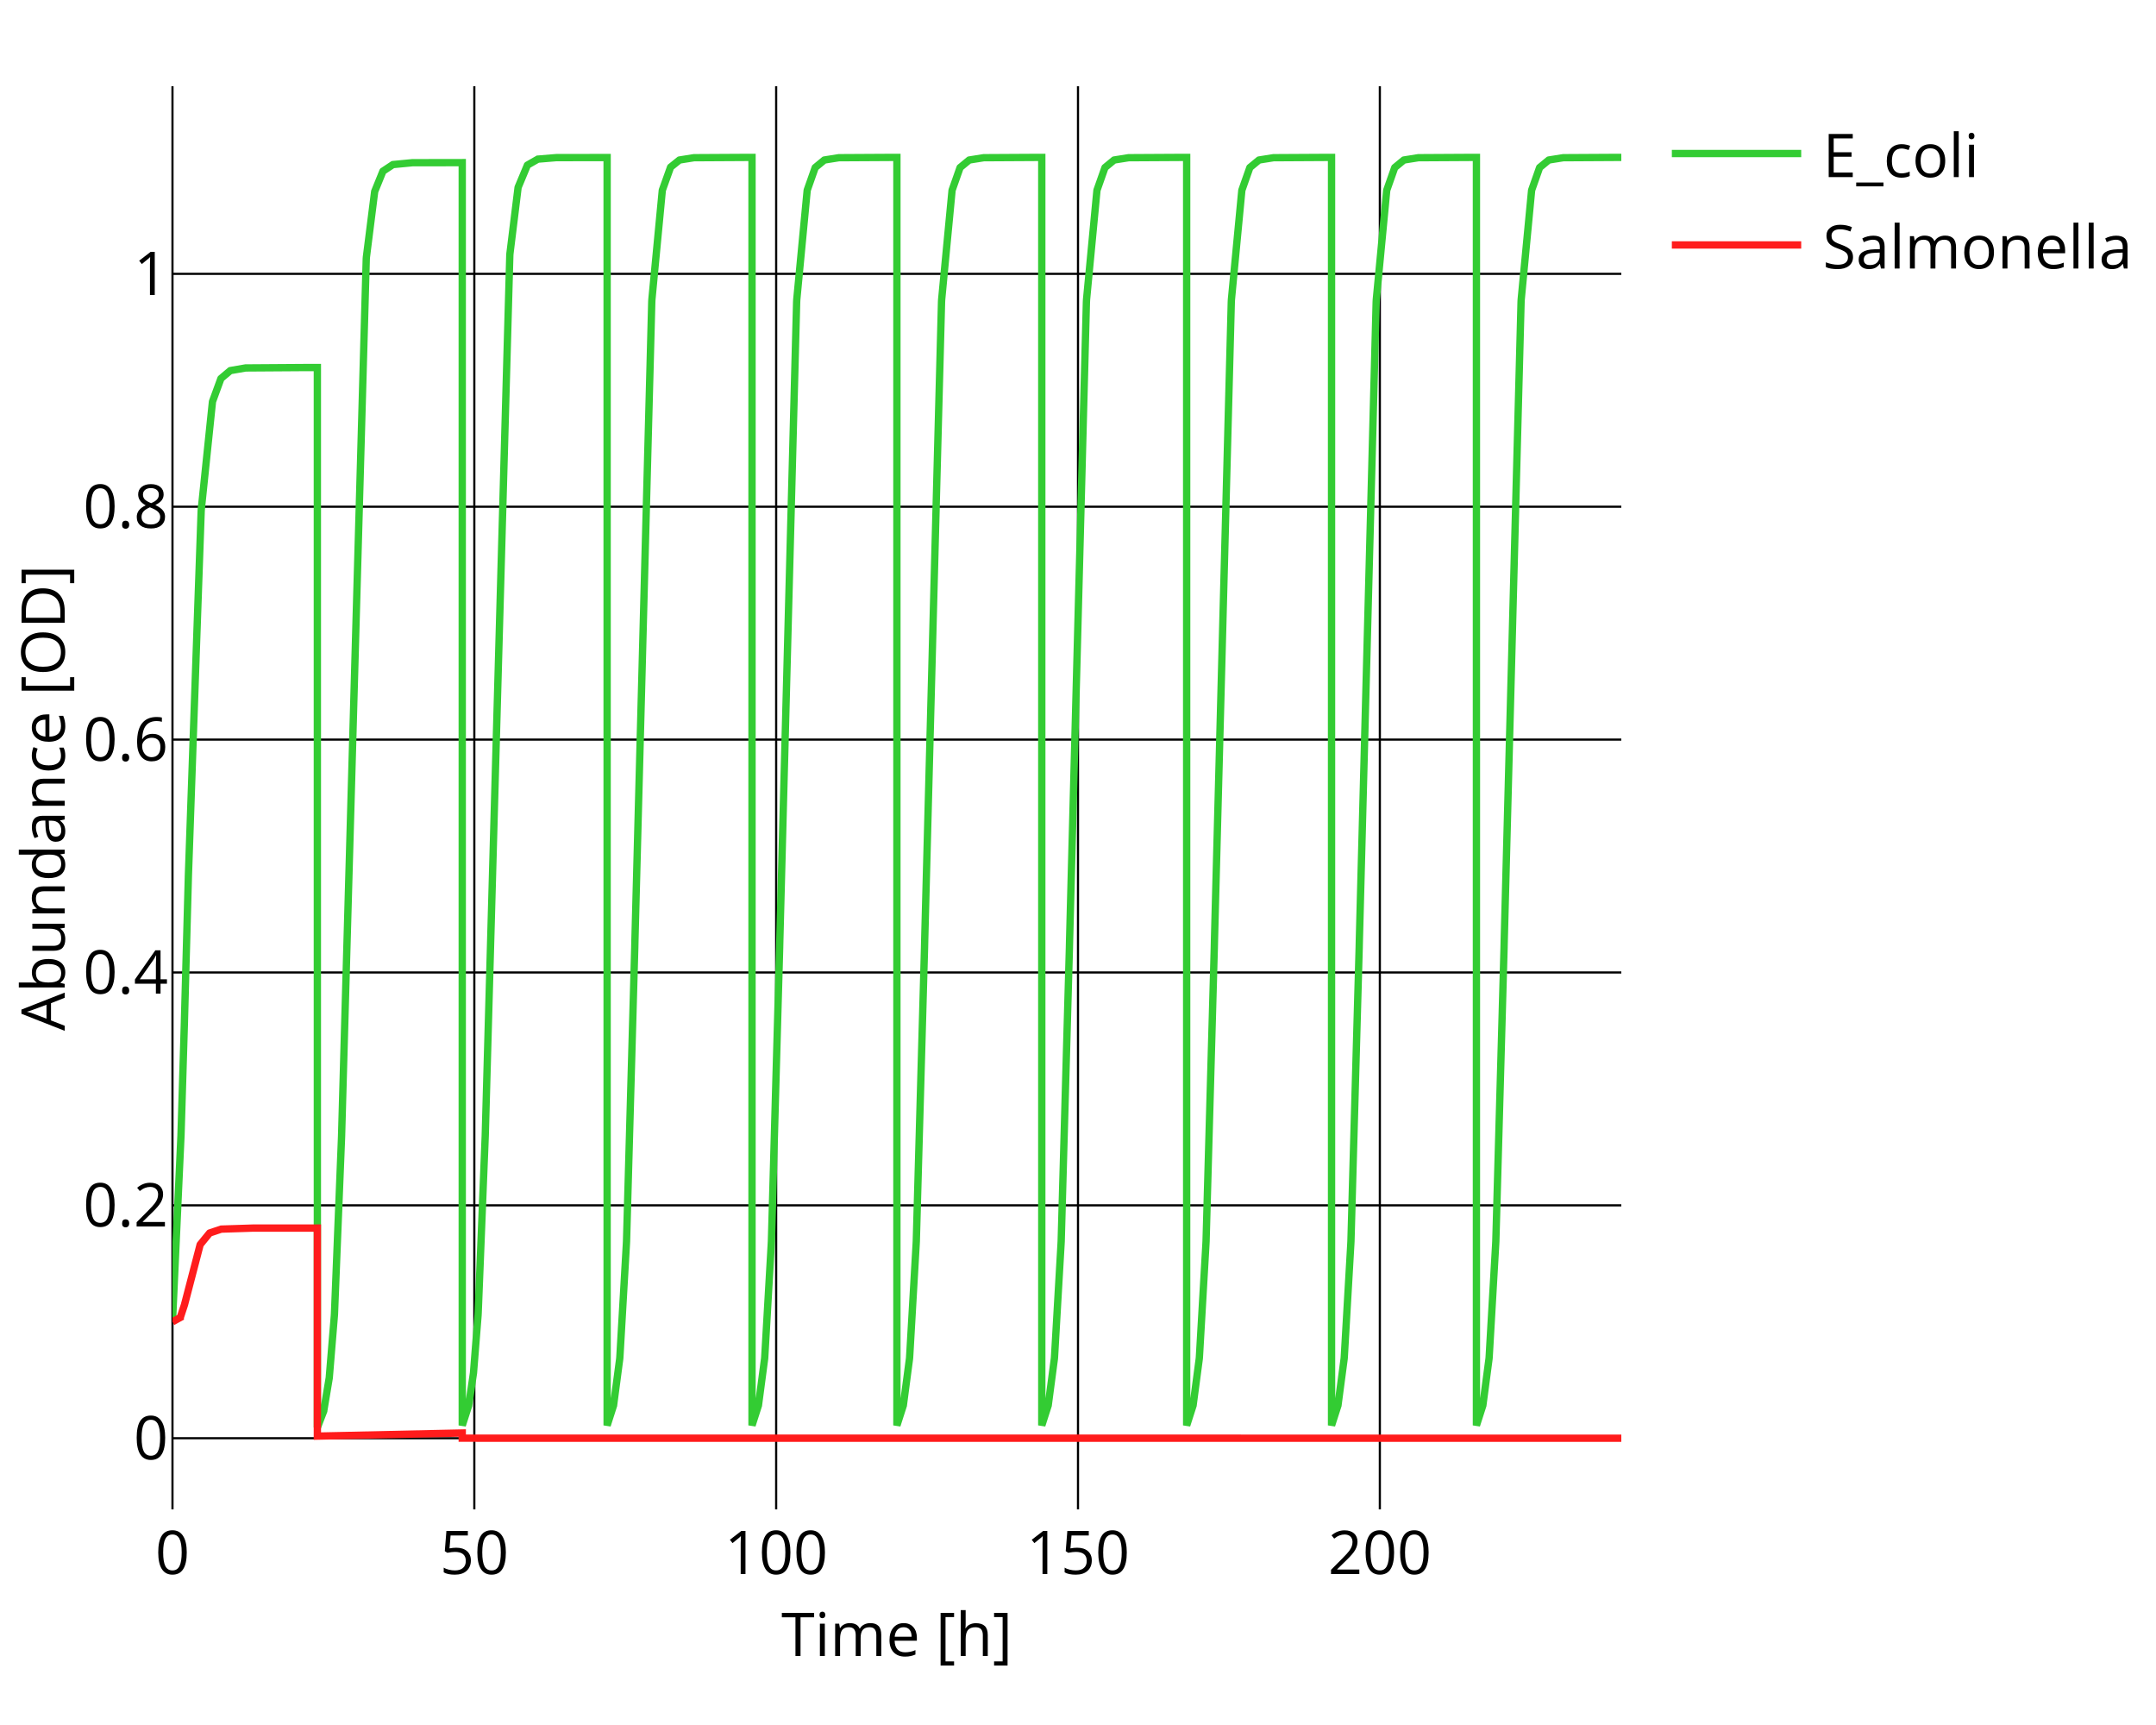
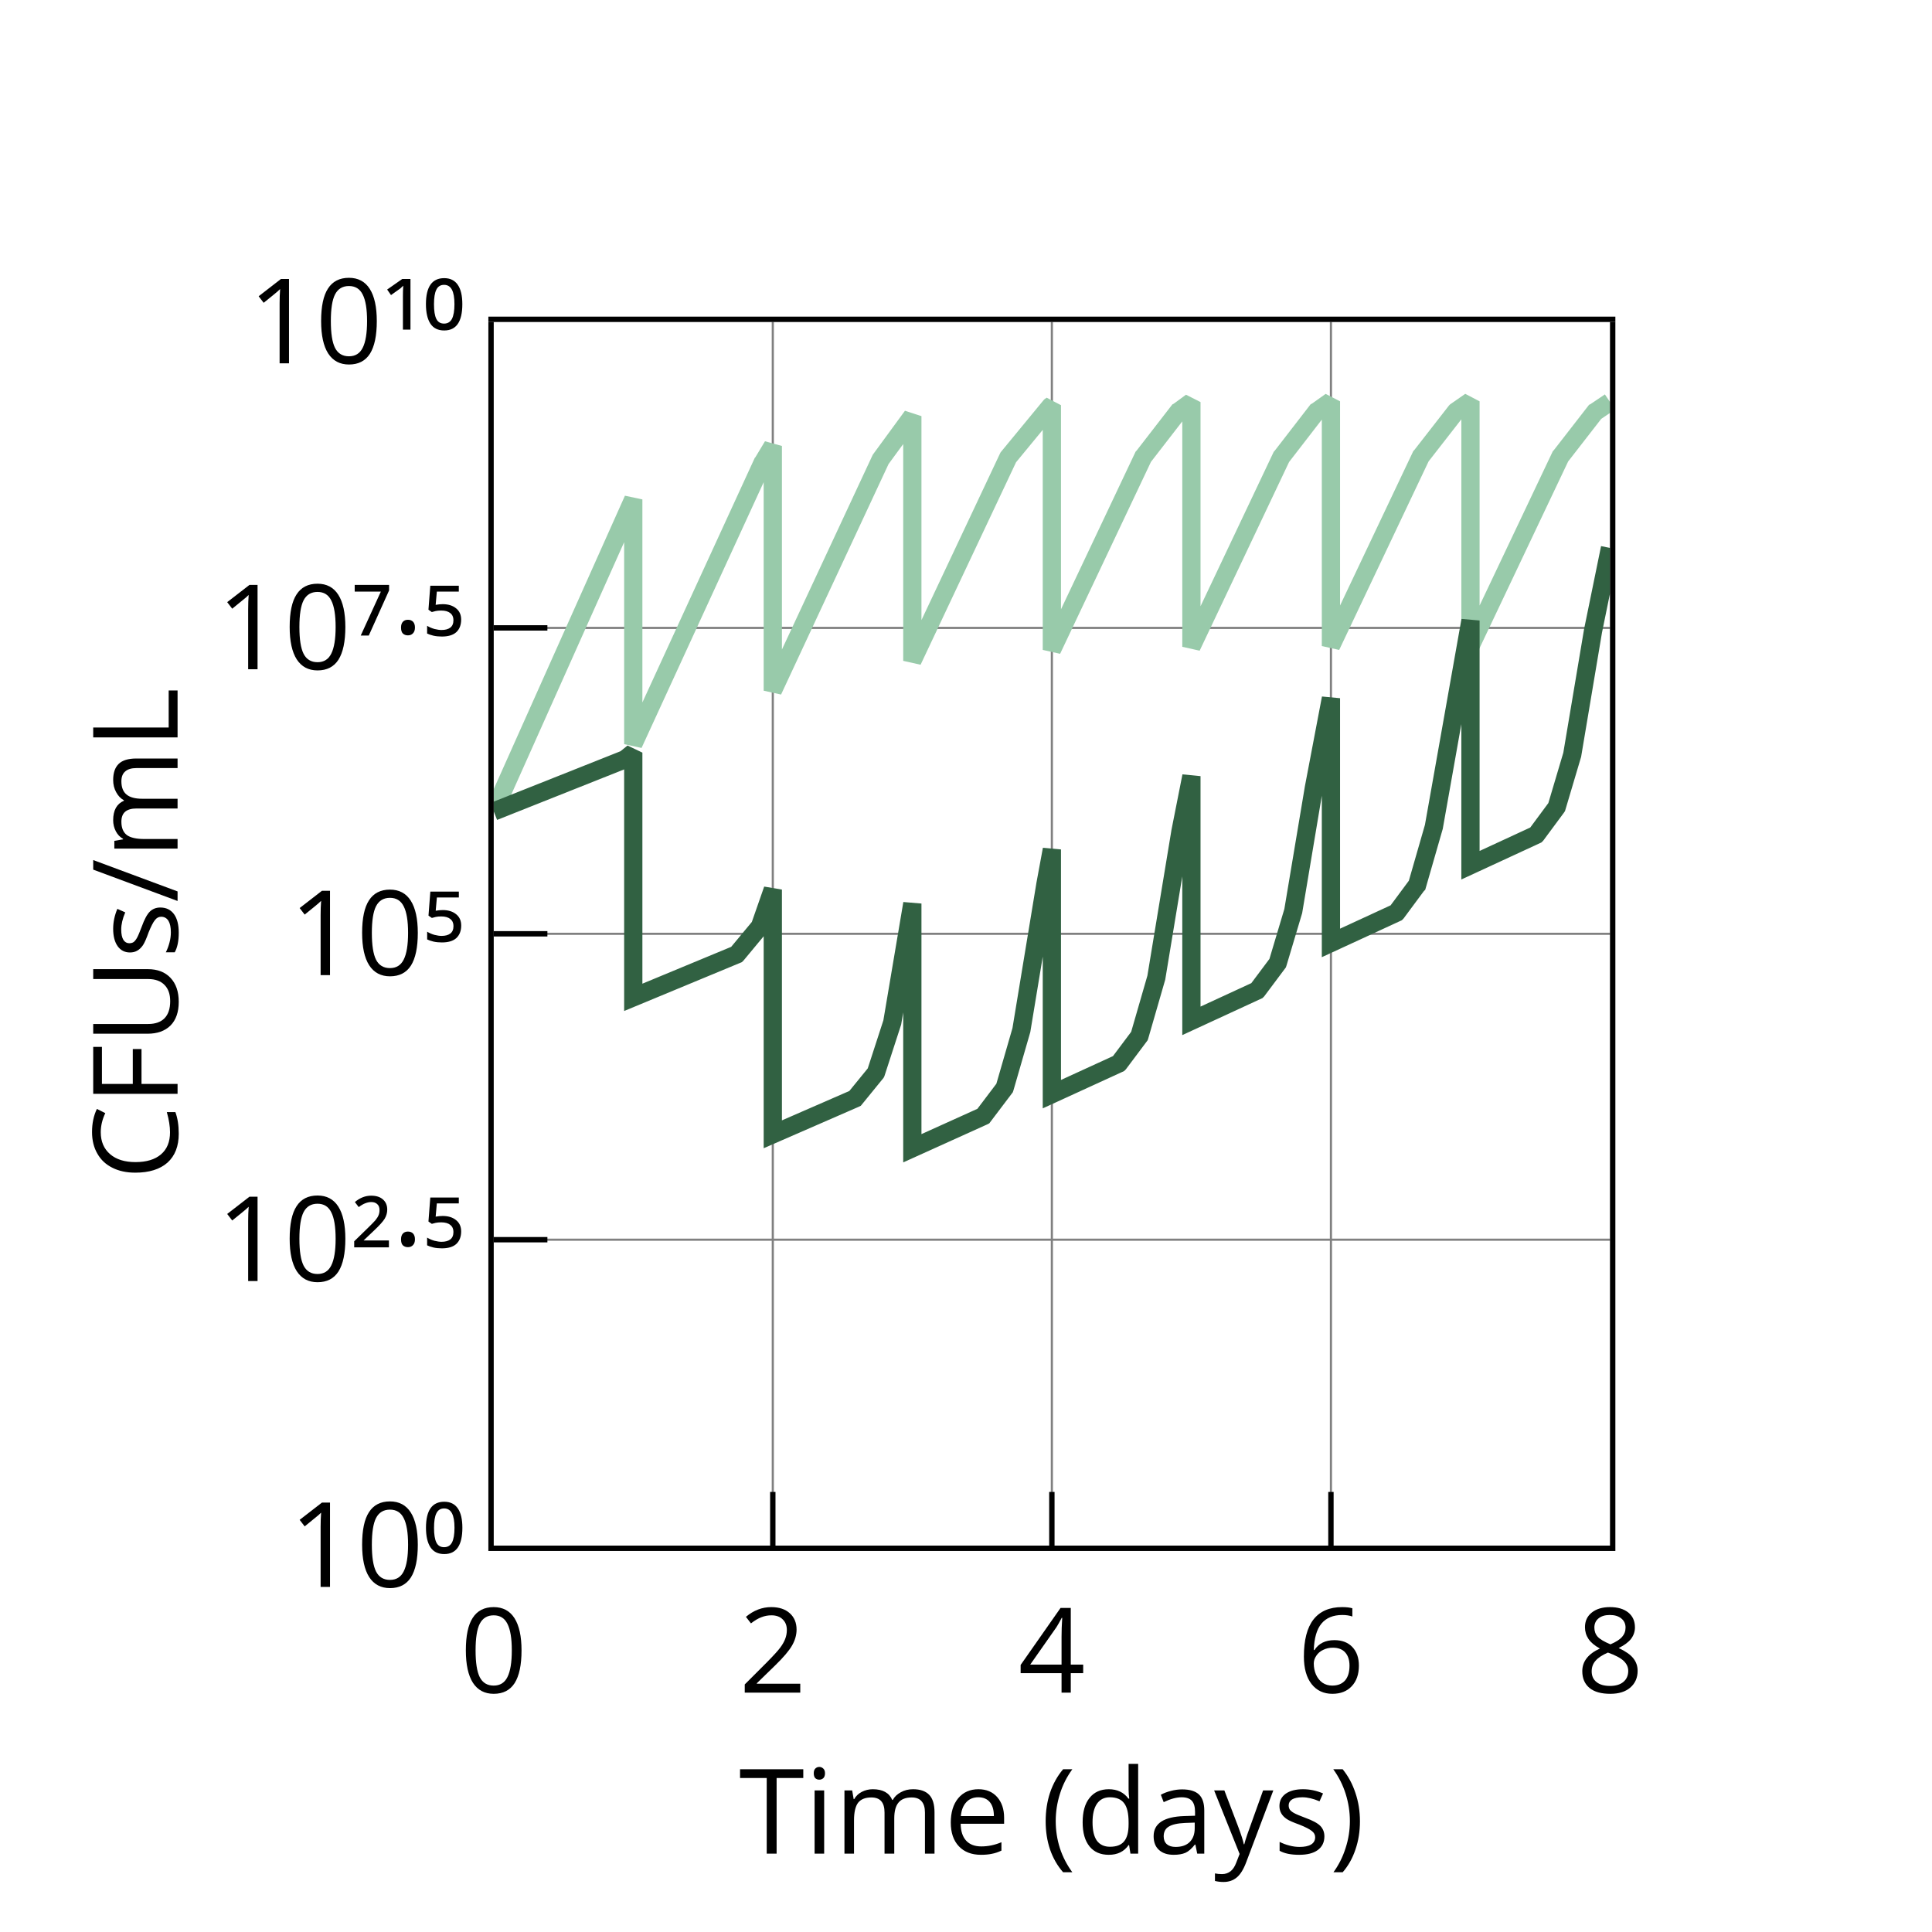
- <svg xmlns="http://www.w3.org/2000/svg" class="main-svg" width="500" height="400" style="" viewBox="0 0 500 400">
-   <rect x="0" y="0" width="500" height="400" style="fill: rgb(255, 255, 255); fill-opacity: 1;" />
-   <defs id="defs-5f0e45">
+ <svg xmlns="http://www.w3.org/2000/svg" class="main-svg" width="180" height="180" style="" viewBox="0 0 180 180">
+   <rect x="0" y="0" width="180" height="180" style="fill: rgb(255, 255, 255); fill-opacity: 1;" />
+   <defs id="defs-d157b2">
    <g class="clips">
-       <clipPath id="clip5f0e45xyplot" class="plotclip">
-         <rect width="336" height="330" />
+       <clipPath id="clipd157b2xyplot" class="plotclip">
+         <rect width="104" height="114" />
      </clipPath>
-       <clipPath class="axesclip" id="clip5f0e45x">
-         <rect x="40" y="0" width="336" height="400" />
+       <clipPath class="axesclip" id="clipd157b2x">
+         <rect x="46" y="0" width="104" height="180" />
      </clipPath>
-       <clipPath class="axesclip" id="clip5f0e45y">
-         <rect x="0" y="20" width="500" height="330" />
+       <clipPath class="axesclip" id="clipd157b2y">
+         <rect x="0" y="30" width="180" height="114" />
      </clipPath>
-       <clipPath class="axesclip" id="clip5f0e45xy">
-         <rect x="40" y="20" width="336" height="330" />
+       <clipPath class="axesclip" id="clipd157b2xy">
+         <rect x="46" y="30" width="104" height="114" />
      </clipPath>
    </g>
    <g class="gradients" />
    <g class="patterns" />
  </defs>
  <g class="bglayer" />
  <g class="layer-below">
    <g class="imagelayer" />
    <g class="shapelayer" />
  </g>
  <g class="cartesianlayer">
    <g class="subplot xy">
      <g class="layer-subplot">
        <g class="shapelayer" />
        <g class="imagelayer" />
      </g>
      <g class="minor-gridlayer">
        <g class="x" />
        <g class="y" />
      </g>
      <g class="gridlayer">
        <g class="x">
-           <path class="xgrid crisp" transform="translate(110,0)" d="M0,20v330" style="stroke: rgb(0, 0, 0); stroke-opacity: 1; stroke-width: 0.5px;" />
-           <path class="xgrid crisp" transform="translate(180,0)" d="M0,20v330" style="stroke: rgb(0, 0, 0); stroke-opacity: 1; stroke-width: 0.5px;" />
-           <path class="xgrid crisp" transform="translate(250,0)" d="M0,20v330" style="stroke: rgb(0, 0, 0); stroke-opacity: 1; stroke-width: 0.5px;" />
-           <path class="xgrid crisp" transform="translate(320,0)" d="M0,20v330" style="stroke: rgb(0, 0, 0); stroke-opacity: 1; stroke-width: 0.5px;" />
+           <path class="xgrid crisp" transform="translate(72,0)" d="M0,30v114" style="stroke: rgb(128, 128, 128); stroke-opacity: 1; stroke-width: 0.2px;" />
+           <path class="xgrid crisp" transform="translate(98,0)" d="M0,30v114" style="stroke: rgb(128, 128, 128); stroke-opacity: 1; stroke-width: 0.2px;" />
+           <path class="xgrid crisp" transform="translate(124,0)" d="M0,30v114" style="stroke: rgb(128, 128, 128); stroke-opacity: 1; stroke-width: 0.2px;" />
        </g>
        <g class="y">
-           <path class="ygrid crisp" transform="translate(0,279.5)" d="M40,0h336" style="stroke: rgb(0, 0, 0); stroke-opacity: 1; stroke-width: 0.5px;" />
-           <path class="ygrid crisp" transform="translate(0,225.5)" d="M40,0h336" style="stroke: rgb(0, 0, 0); stroke-opacity: 1; stroke-width: 0.5px;" />
-           <path class="ygrid crisp" transform="translate(0,171.5)" d="M40,0h336" style="stroke: rgb(0, 0, 0); stroke-opacity: 1; stroke-width: 0.5px;" />
-           <path class="ygrid crisp" transform="translate(0,117.5)" d="M40,0h336" style="stroke: rgb(0, 0, 0); stroke-opacity: 1; stroke-width: 0.5px;" />
-           <path class="ygrid crisp" transform="translate(0,63.5)" d="M40,0h336" style="stroke: rgb(0, 0, 0); stroke-opacity: 1; stroke-width: 0.5px;" />
+           <path class="ygrid crisp" transform="translate(0,115.5)" d="M46,0h104" style="stroke: rgb(128, 128, 128); stroke-opacity: 1; stroke-width: 0.2px;" />
+           <path class="ygrid crisp" transform="translate(0,87)" d="M46,0h104" style="stroke: rgb(128, 128, 128); stroke-opacity: 1; stroke-width: 0.2px;" />
+           <path class="ygrid crisp" transform="translate(0,58.5)" d="M46,0h104" style="stroke: rgb(128, 128, 128); stroke-opacity: 1; stroke-width: 0.2px;" />
        </g>
      </g>
-       <g class="zerolinelayer">
-         <path class="xzl zl crisp" transform="translate(40,0)" d="M0,20v330" style="stroke: rgb(0, 0, 0); stroke-opacity: 1; stroke-width: 0.5px;" />
-         <path class="yzl zl crisp" transform="translate(0,333.5)" d="M40,0h336" style="stroke: rgb(0, 0, 0); stroke-opacity: 1; stroke-width: 0.5px;" />
-       </g>
+       <g class="zerolinelayer" />
      <g class="layer-between">
        <g class="shapelayer" />
        <g class="imagelayer" />
      </g>
      <path class="xlines-below" />
      <path class="ylines-below" />
      <g class="overlines-below" />
      <g class="xaxislayer-below" />
      <g class="yaxislayer-below" />
      <g class="overaxes-below" />
      <g class="overplot">
-         <g class="xy" transform="translate(40,20)" clip-path="url(#clip5f0e45xyplot)">
+         <g class="xy" transform="translate(46,30)" clip-path="url(#clipd157b2xyplot)">
          <g class="scatterlayer mlayer">
-             <g class="trace scatter trace87f60b" style="stroke-miterlimit: 2; opacity: 1;">
+             <g class="trace scatter tracede1d3e" style="stroke-miterlimit: 2; opacity: 1;">
              <g class="fills" />
              <g class="errorbars" />
              <g class="lines">
-                 <path class="js-line" d="M0,286.5L1.98,243.14L1.98,243.05L2.77,216.92L2.77,216.82L3.66,184.21L3.69,183.07L6.65,98.63L6.68,98.11L9.27,73.17L9.31,73.03L11.22,67.81L11.25,67.76L13.41,65.94L13.44,65.93L16.95,65.32L16.98,65.32L30.36,65.23L30.39,65.23L33.6,65.23L33.6,311.02L35.07,307.21L35.07,307.2L36.36,299.47L36.36,299.45L37.54,285.11L37.57,284.59L39.21,243.64L39.24,242.58L44.94,40.02L44.97,39.61L46.88,24.49L46.91,24.36L48.79,19.73L48.82,19.69L51.11,18.17L51.14,18.16L55.64,17.73L55.67,17.73L67.2,17.71L67.2,310.54L68.69,305.91L68.69,305.89L69.81,298.33L69.81,298.3L70.86,285.04L70.89,284.52L72.53,243.38L72.56,242.31L78.23,39.21L78.26,38.8L80.14,23.55L80.17,23.41L82.3,18.31L82.33,18.28L84.74,16.9L84.77,16.9L88.99,16.55L89.02,16.55L100.8,16.53L100.8,310.53L102.29,305.89L102.29,305.88L103.72,295.07L103.75,294.73L105.26,268.58L105.3,267.82L107.21,199.71L107.24,198.32L111.15,50.06L111.18,49.47L113.59,24.2L113.62,24.05L115.5,18.8L115.53,18.75L117.57,17.11L117.6,17.1L120.93,16.57L120.96,16.57L133.26,16.5L133.29,16.5L134.4,16.5L134.4,310.53L135.89,305.89L135.89,305.88L137.32,295.07L137.35,294.73L138.86,268.58L138.9,267.82L140.81,199.7L140.84,198.31L144.75,50.05L144.78,49.47L147.19,24.2L147.22,24.05L149.04,18.89L149.07,18.84L151.17,17.11L151.2,17.1L154.53,16.57L154.56,16.57L166.86,16.5L166.89,16.5L168,16.5L168,310.53L169.49,305.89L169.49,305.88L170.92,295.07L170.95,294.73L172.46,268.58L172.5,267.82L174.41,199.7L174.44,198.31L178.35,50.05L178.38,49.47L180.79,24.2L180.82,24.05L182.64,18.89L182.67,18.84L184.77,17.11L184.8,17.1L188.13,16.57L188.16,16.57L200.46,16.5L200.49,16.5L201.6,16.5L201.6,310.53L203.09,305.89L203.09,305.88L204.52,295.07L204.55,294.73L206.06,268.58L206.1,267.82L208.01,199.7L208.04,198.31L211.95,50.05L211.98,49.47L214.39,24.2L214.42,24.05L216.24,18.89L216.27,18.84L218.37,17.11L218.4,17.1L221.73,16.57L221.76,16.57L234.06,16.5L234.09,16.5L235.2,16.5L235.2,310.53L236.69,305.89L236.69,305.88L238.12,295.07L238.15,294.73L239.66,268.58L239.7,267.82L241.61,199.7L241.64,198.31L245.55,50.05L245.58,49.47L247.99,24.2L248.02,24.05L249.84,18.89L249.87,18.84L251.97,17.11L252,17.1L255.33,16.57L255.36,16.57L267.66,16.5L267.69,16.5L268.8,16.5L268.8,310.53L270.29,305.89L270.29,305.88L271.72,295.07L271.75,294.73L273.26,268.58L273.3,267.82L275.21,199.7L275.24,198.31L279.15,50.05L279.18,49.47L281.59,24.2L281.62,24.05L283.44,18.89L283.47,18.84L285.57,17.11L285.6,17.1L288.93,16.57L288.96,16.57L301.26,16.5L301.29,16.5L302.4,16.5L302.4,310.53L303.89,305.89L303.89,305.88L305.32,295.07L305.35,294.73L306.86,268.58L306.9,267.82L308.81,199.7L308.84,198.31L312.75,50.05L312.78,49.47L315.19,24.2L315.22,24.05L317.04,18.89L317.07,18.84L319.17,17.11L319.2,17.1L322.53,16.57L322.56,16.57L334.86,16.5L334.89,16.5L336,16.5" style="vector-effect: none; fill: none; stroke: rgb(51, 204, 51); stroke-opacity: 1; stroke-width: 1.7px; opacity: 1;" />
+                 <path class="js-line" d="M0,45.6L13,16.53L13,39.33L25.03,13.15L25.05,13.13L26,11.55L26,34.35L36.04,12.82L36.05,12.8L39,8.77L39,31.57L47.93,12.63L47.94,12.61L51.86,7.85L51.87,7.84L52,7.75L52,30.55L60.51,12.57L60.53,12.55L63.78,8.35L63.8,8.34L65,7.46L65,30.26L73.38,12.58L73.4,12.56L76.66,8.34L76.68,8.33L78,7.39L78,30.19L86.38,12.52L86.4,12.5L89.64,8.34L89.65,8.33L91,7.39L91,30.19L99.38,12.53L99.4,12.51L102.6,8.39L102.62,8.38L104,7.45" style="vector-effect: none; fill: none; stroke: rgb(152, 202, 170); stroke-opacity: 1; stroke-width: 1.7px; opacity: 1;" />
              </g>
              <g class="points" />
              <g class="text" />
            </g>
-             <g class="trace scatter trace681190" style="stroke-miterlimit: 2; opacity: 1;">
+             <g class="trace scatter trace07c23d" style="stroke-miterlimit: 2; opacity: 1;">
              <g class="fills" />
              <g class="errorbars" />
              <g class="lines">
-                 <path class="js-line" d="M0,286.5L1.81,285.51L1.81,285.51L1.81,285.5L2.8,282.5L2.8,282.5L2.83,282.37L6.41,268.64L6.44,268.58L8.6,265.93L8.63,265.91L11.31,265.01L11.34,265.01L18.74,264.77L18.77,264.77L33.6,264.77L33.6,313.01L67.2,312.29L67.2,313.49L336,313.5" style="vector-effect: none; fill: none; stroke: rgb(255, 28, 28); stroke-opacity: 1; stroke-width: 1.7px; opacity: 1;" />
+                 <path class="js-line" d="M0,45.6L12.25,40.73L12.26,40.72L13,40.12L13,62.92L22.64,58.92L22.65,58.91L24.8,56.32L24.81,56.29L26,52.88L26,75.68L33.64,72.35L33.66,72.34L35.6,69.96L35.61,69.94L37.13,65.26L37.14,65.2L39,54.18L39,76.98L45.59,74L45.61,73.99L47.6,71.36L47.61,71.33L49.16,65.97L49.17,65.91L51.38,52.51L51.39,52.44L52,49.14L52,71.94L58.24,69.08L58.25,69.07L60.16,66.52L60.17,66.49L61.73,61.09L61.74,61.03L63.96,47.59L63.97,47.52L65,42.31L65,65.11L71.13,62.28L71.14,62.27L73.04,59.73L73.05,59.7L74.49,54.88L74.5,54.82L76.39,43.53L76.4,43.46L78,35.05L78,57.85L84.11,55.03L84.12,55.02L86.01,52.47L86.03,52.45L87.59,47.03L87.6,46.97L91,27.81L91,50.61L97.12,47.78L97.13,47.77L99.01,45.23L99.03,45.2L100.48,40.32L100.49,40.26L102.4,28.89L102.41,28.82L104,21.05" style="vector-effect: none; fill: none; stroke: rgb(49, 97, 66); stroke-opacity: 1; stroke-width: 1.7px; opacity: 1;" />
              </g>
              <g class="points" />
              <g class="text" />
            </g>
          </g>
        </g>
      </g>
-       <path class="xlines-above crisp" d="M0,0" style="fill: none;" />
-       <path class="ylines-above crisp" d="M0,0" style="fill: none;" />
+       <g class="zerolinelayer-above" />
+       <path class="xlines-above crisp" d="M45.5,144.25H150.5M45.5,29.75H150.5" style="fill: none; stroke-width: 0.5px; stroke: rgb(0, 0, 0); stroke-opacity: 1;" />
+       <path class="ylines-above crisp" d="M45.75,30V144M150.25,30V144" style="fill: none; stroke-width: 0.5px; stroke: rgb(0, 0, 0); stroke-opacity: 1;" />
      <g class="overlines-above" />
      <g class="xaxislayer-above">
+         <path class="xtick ticks crisp" d="M0,144v-5" transform="translate(72,0)" style="stroke: rgb(0, 0, 0); stroke-opacity: 1; stroke-width: 0.5px;" />
+         <path class="xtick ticks crisp" d="M0,144v-5" transform="translate(98,0)" style="stroke: rgb(0, 0, 0); stroke-opacity: 1; stroke-width: 0.5px;" />
+         <path class="xtick ticks crisp" d="M0,144v-5" transform="translate(124,0)" style="stroke: rgb(0, 0, 0); stroke-opacity: 1; stroke-width: 0.5px;" />
        <g class="xtick">
-           <text text-anchor="middle" x="0" y="365" transform="translate(40,0)" style="font-family: 'Open Sans', verdana, arial, sans-serif; font-size: 14px; fill: rgb(0, 0, 0); fill-opacity: 1; white-space: pre; opacity: 1;">0</text>
+           <text text-anchor="middle" x="0" y="157.7" transform="translate(46,0)" style="font-family: 'Open Sans', verdana, arial, sans-serif; font-size: 11px; fill: rgb(0, 0, 0); fill-opacity: 1; white-space: pre;">0</text>
        </g>
        <g class="xtick">
-           <text text-anchor="middle" x="0" y="365" style="font-family: 'Open Sans', verdana, arial, sans-serif; font-size: 14px; fill: rgb(0, 0, 0); fill-opacity: 1; white-space: pre; opacity: 1;" transform="translate(110,0)">50</text>
+           <text text-anchor="middle" x="0" y="157.7" style="font-family: 'Open Sans', verdana, arial, sans-serif; font-size: 11px; fill: rgb(0, 0, 0); fill-opacity: 1; white-space: pre;" transform="translate(72,0)">2</text>
        </g>
        <g class="xtick">
-           <text text-anchor="middle" x="0" y="365" style="font-family: 'Open Sans', verdana, arial, sans-serif; font-size: 14px; fill: rgb(0, 0, 0); fill-opacity: 1; white-space: pre; opacity: 1;" transform="translate(180,0)">100</text>
+           <text text-anchor="middle" x="0" y="157.7" style="font-family: 'Open Sans', verdana, arial, sans-serif; font-size: 11px; fill: rgb(0, 0, 0); fill-opacity: 1; white-space: pre;" transform="translate(98,0)">4</text>
        </g>
        <g class="xtick">
-           <text text-anchor="middle" x="0" y="365" style="font-family: 'Open Sans', verdana, arial, sans-serif; font-size: 14px; fill: rgb(0, 0, 0); fill-opacity: 1; white-space: pre; opacity: 1;" transform="translate(250,0)">150</text>
+           <text text-anchor="middle" x="0" y="157.7" style="font-family: 'Open Sans', verdana, arial, sans-serif; font-size: 11px; fill: rgb(0, 0, 0); fill-opacity: 1; white-space: pre;" transform="translate(124,0)">6</text>
        </g>
        <g class="xtick">
-           <text text-anchor="middle" x="0" y="365" style="font-family: 'Open Sans', verdana, arial, sans-serif; font-size: 14px; fill: rgb(0, 0, 0); fill-opacity: 1; white-space: pre; opacity: 1;" transform="translate(320,0)">200</text>
+           <text text-anchor="middle" x="0" y="157.7" style="font-family: 'Open Sans', verdana, arial, sans-serif; font-size: 11px; fill: rgb(0, 0, 0); fill-opacity: 1; white-space: pre;" transform="translate(150,0)">8</text>
        </g>
      </g>
      <g class="yaxislayer-above">
+         <path class="ytick ticks crisp" d="M46,0h5" transform="translate(0,115.5)" style="stroke: rgb(0, 0, 0); stroke-opacity: 1; stroke-width: 0.5px;" />
+         <path class="ytick ticks crisp" d="M46,0h5" transform="translate(0,87)" style="stroke: rgb(0, 0, 0); stroke-opacity: 1; stroke-width: 0.5px;" />
+         <path class="ytick ticks crisp" d="M46,0h5" transform="translate(0,58.5)" style="stroke: rgb(0, 0, 0); stroke-opacity: 1; stroke-width: 0.5px;" />
        <g class="ytick">
-           <text text-anchor="end" x="39" y="4.9" transform="translate(0,333.5)" style="font-family: 'Open Sans', verdana, arial, sans-serif; font-size: 14px; fill: rgb(0, 0, 0); fill-opacity: 1; white-space: pre; opacity: 1;">0</text>
+           <text text-anchor="end" x="43.3" y="3.85" transform="translate(0,144)" style="font-family: 'Open Sans', verdana, arial, sans-serif; font-size: 11px; fill: rgb(0, 0, 0); fill-opacity: 1; white-space: pre;">10⁰</text>
        </g>
        <g class="ytick">
-           <text text-anchor="end" x="39" y="4.9" style="font-family: 'Open Sans', verdana, arial, sans-serif; font-size: 14px; fill: rgb(0, 0, 0); fill-opacity: 1; white-space: pre; opacity: 1;" transform="translate(0,279.5)">0.2</text>
+           <text text-anchor="end" x="43.3" y="3.85" style="font-family: 'Open Sans', verdana, arial, sans-serif; font-size: 11px; fill: rgb(0, 0, 0); fill-opacity: 1; white-space: pre;" transform="translate(0,115.5)">10²·⁵</text>
        </g>
        <g class="ytick">
-           <text text-anchor="end" x="39" y="4.9" style="font-family: 'Open Sans', verdana, arial, sans-serif; font-size: 14px; fill: rgb(0, 0, 0); fill-opacity: 1; white-space: pre; opacity: 1;" transform="translate(0,225.5)">0.4</text>
+           <text text-anchor="end" x="43.3" y="3.85" style="font-family: 'Open Sans', verdana, arial, sans-serif; font-size: 11px; fill: rgb(0, 0, 0); fill-opacity: 1; white-space: pre;" transform="translate(0,87)">10⁵</text>
        </g>
        <g class="ytick">
-           <text text-anchor="end" x="39" y="4.9" style="font-family: 'Open Sans', verdana, arial, sans-serif; font-size: 14px; fill: rgb(0, 0, 0); fill-opacity: 1; white-space: pre; opacity: 1;" transform="translate(0,171.5)">0.6</text>
+           <text text-anchor="end" x="43.3" y="3.85" style="font-family: 'Open Sans', verdana, arial, sans-serif; font-size: 11px; fill: rgb(0, 0, 0); fill-opacity: 1; white-space: pre;" transform="translate(0,58.5)">10⁷·⁵</text>
        </g>
        <g class="ytick">
-           <text text-anchor="end" x="39" y="4.9" style="font-family: 'Open Sans', verdana, arial, sans-serif; font-size: 14px; fill: rgb(0, 0, 0); fill-opacity: 1; white-space: pre; opacity: 1;" transform="translate(0,117.5)">0.8</text>
-         </g>
-         <g class="ytick">
-           <text text-anchor="end" x="39" y="4.9" style="font-family: 'Open Sans', verdana, arial, sans-serif; font-size: 14px; fill: rgb(0, 0, 0); fill-opacity: 1; white-space: pre; opacity: 1;" transform="translate(0,63.5)">1</text>
+           <text text-anchor="end" x="43.3" y="3.85" style="font-family: 'Open Sans', verdana, arial, sans-serif; font-size: 11px; fill: rgb(0, 0, 0); fill-opacity: 1; white-space: pre;" transform="translate(0,30)">10¹⁰</text>
        </g>
      </g>
      <g class="overaxes-above" />
    </g>
  </g>
  <g class="polarlayer" />
  <g class="smithlayer" />
  <g class="ternarylayer" />
  <g class="geolayer" />
  <g class="funnelarealayer" />
  <g class="pielayer" />
  <g class="iciclelayer" />
  <g class="treemaplayer" />
  <g class="sunburstlayer" />
  <g class="glimages" />
-   <defs id="topdefs-5f0e45">
+   <defs id="topdefs-d157b2">
    <g class="clips" />
-     <clipPath id="legend5f0e45">
-       <rect width="117" height="53" x="0" y="0" />
-     </clipPath>
  </defs>
  <g class="layer-above">
    <g class="imagelayer" />
    <g class="shapelayer" />
  </g>
  <g class="infolayer">
-     <g class="legend" pointer-events="all" transform="translate(382.72,20)">
-       <rect class="bg" shape-rendering="crispEdges" width="117" height="53" x="0" y="0" style="stroke: rgb(68, 68, 68); stroke-opacity: 1; fill: rgb(255, 255, 255); fill-opacity: 1; stroke-width: 0px;" />
-       <g class="scrollbox" transform="" clip-path="url(#legend5f0e45)">
-         <g class="groups">
-           <g class="traces" transform="translate(0,15.6)" style="opacity: 1;">
-             <text class="legendtext" text-anchor="start" x="40" y="5.46" style="font-family: 'Open Sans', verdana, arial, sans-serif; font-size: 14px; fill: rgb(0, 0, 0); fill-opacity: 1; white-space: pre;">E_coli</text>
-             <g class="layers" style="opacity: 1;">
-               <g class="legendfill" />
-               <g class="legendlines">
-                 <path class="js-line" d="M5,0h30" style="fill: none; stroke: rgb(51, 204, 51); stroke-opacity: 1; stroke-width: 1.7px;" />
-               </g>
-               <g class="legendsymbols">
-                 <g class="legendpoints" />
-               </g>
-             </g>
-             <rect class="legendtoggle" x="0" y="-10.6" width="111.812" height="21.2" style="fill: rgb(0, 0, 0); fill-opacity: 0;" />
-           </g>
-           <g class="traces" transform="translate(0,36.8)" style="opacity: 1;">
-             <text class="legendtext" text-anchor="start" x="40" y="5.46" style="font-family: 'Open Sans', verdana, arial, sans-serif; font-size: 14px; fill: rgb(0, 0, 0); fill-opacity: 1; white-space: pre;">Salmonella</text>
-             <g class="layers" style="opacity: 1;">
-               <g class="legendfill" />
-               <g class="legendlines">
-                 <path class="js-line" d="M5,0h30" style="fill: none; stroke: rgb(255, 28, 28); stroke-opacity: 1; stroke-width: 1.7px;" />
-               </g>
-               <g class="legendsymbols">
-                 <g class="legendpoints" />
-               </g>
-             </g>
-             <rect class="legendtoggle" x="0" y="-10.6" width="111.812" height="21.2" style="fill: rgb(0, 0, 0); fill-opacity: 0;" />
-           </g>
-         </g>
-       </g>
-       <rect class="scrollbar" rx="20" ry="3" width="0" height="0" x="0" y="0" style="fill: rgb(128, 139, 164); fill-opacity: 1;" />
+     <g class="g-gtitle" />
+     <g class="g-xtitle" transform="translate(0,4.55)">
+       <text class="xtitle" x="98" y="168.15" text-anchor="middle" style="opacity: 1; font-family: 'Open Sans', verdana, arial, sans-serif; font-size: 11px; fill: rgb(0, 0, 0); fill-opacity: 1; white-space: pre;">Time (days)</text>
    </g>
-     <g class="g-gtitle" />
-     <g class="g-xtitle" transform="translate(0,5.7)">
-       <text class="xtitle" x="208" y="378.3" text-anchor="middle" style="opacity: 1; font-family: 'Open Sans', verdana, arial, sans-serif; font-size: 14px; fill: rgb(0, 0, 0); fill-opacity: 1; white-space: pre;">Time [h]</text>
-     </g>
-     <g class="g-ytitle" transform="translate(0.1503906,0)">
-       <text class="ytitle" transform="rotate(-90,14.85,185)" x="14.85" y="185" text-anchor="middle" style="opacity: 1; font-family: 'Open Sans', verdana, arial, sans-serif; font-size: 14px; fill: rgb(0, 0, 0); fill-opacity: 1; white-space: pre;">Abundance [OD]</text>
+     <g class="g-ytitle">
+       <text class="ytitle" transform="rotate(-90,16.54355,87)" x="16.544" y="87" text-anchor="middle" style="opacity: 1; font-family: 'Open Sans', verdana, arial, sans-serif; font-size: 11px; fill: rgb(0, 0, 0); fill-opacity: 1; white-space: pre;">CFUs/mL</text>
    </g>
  </g>
</svg>
